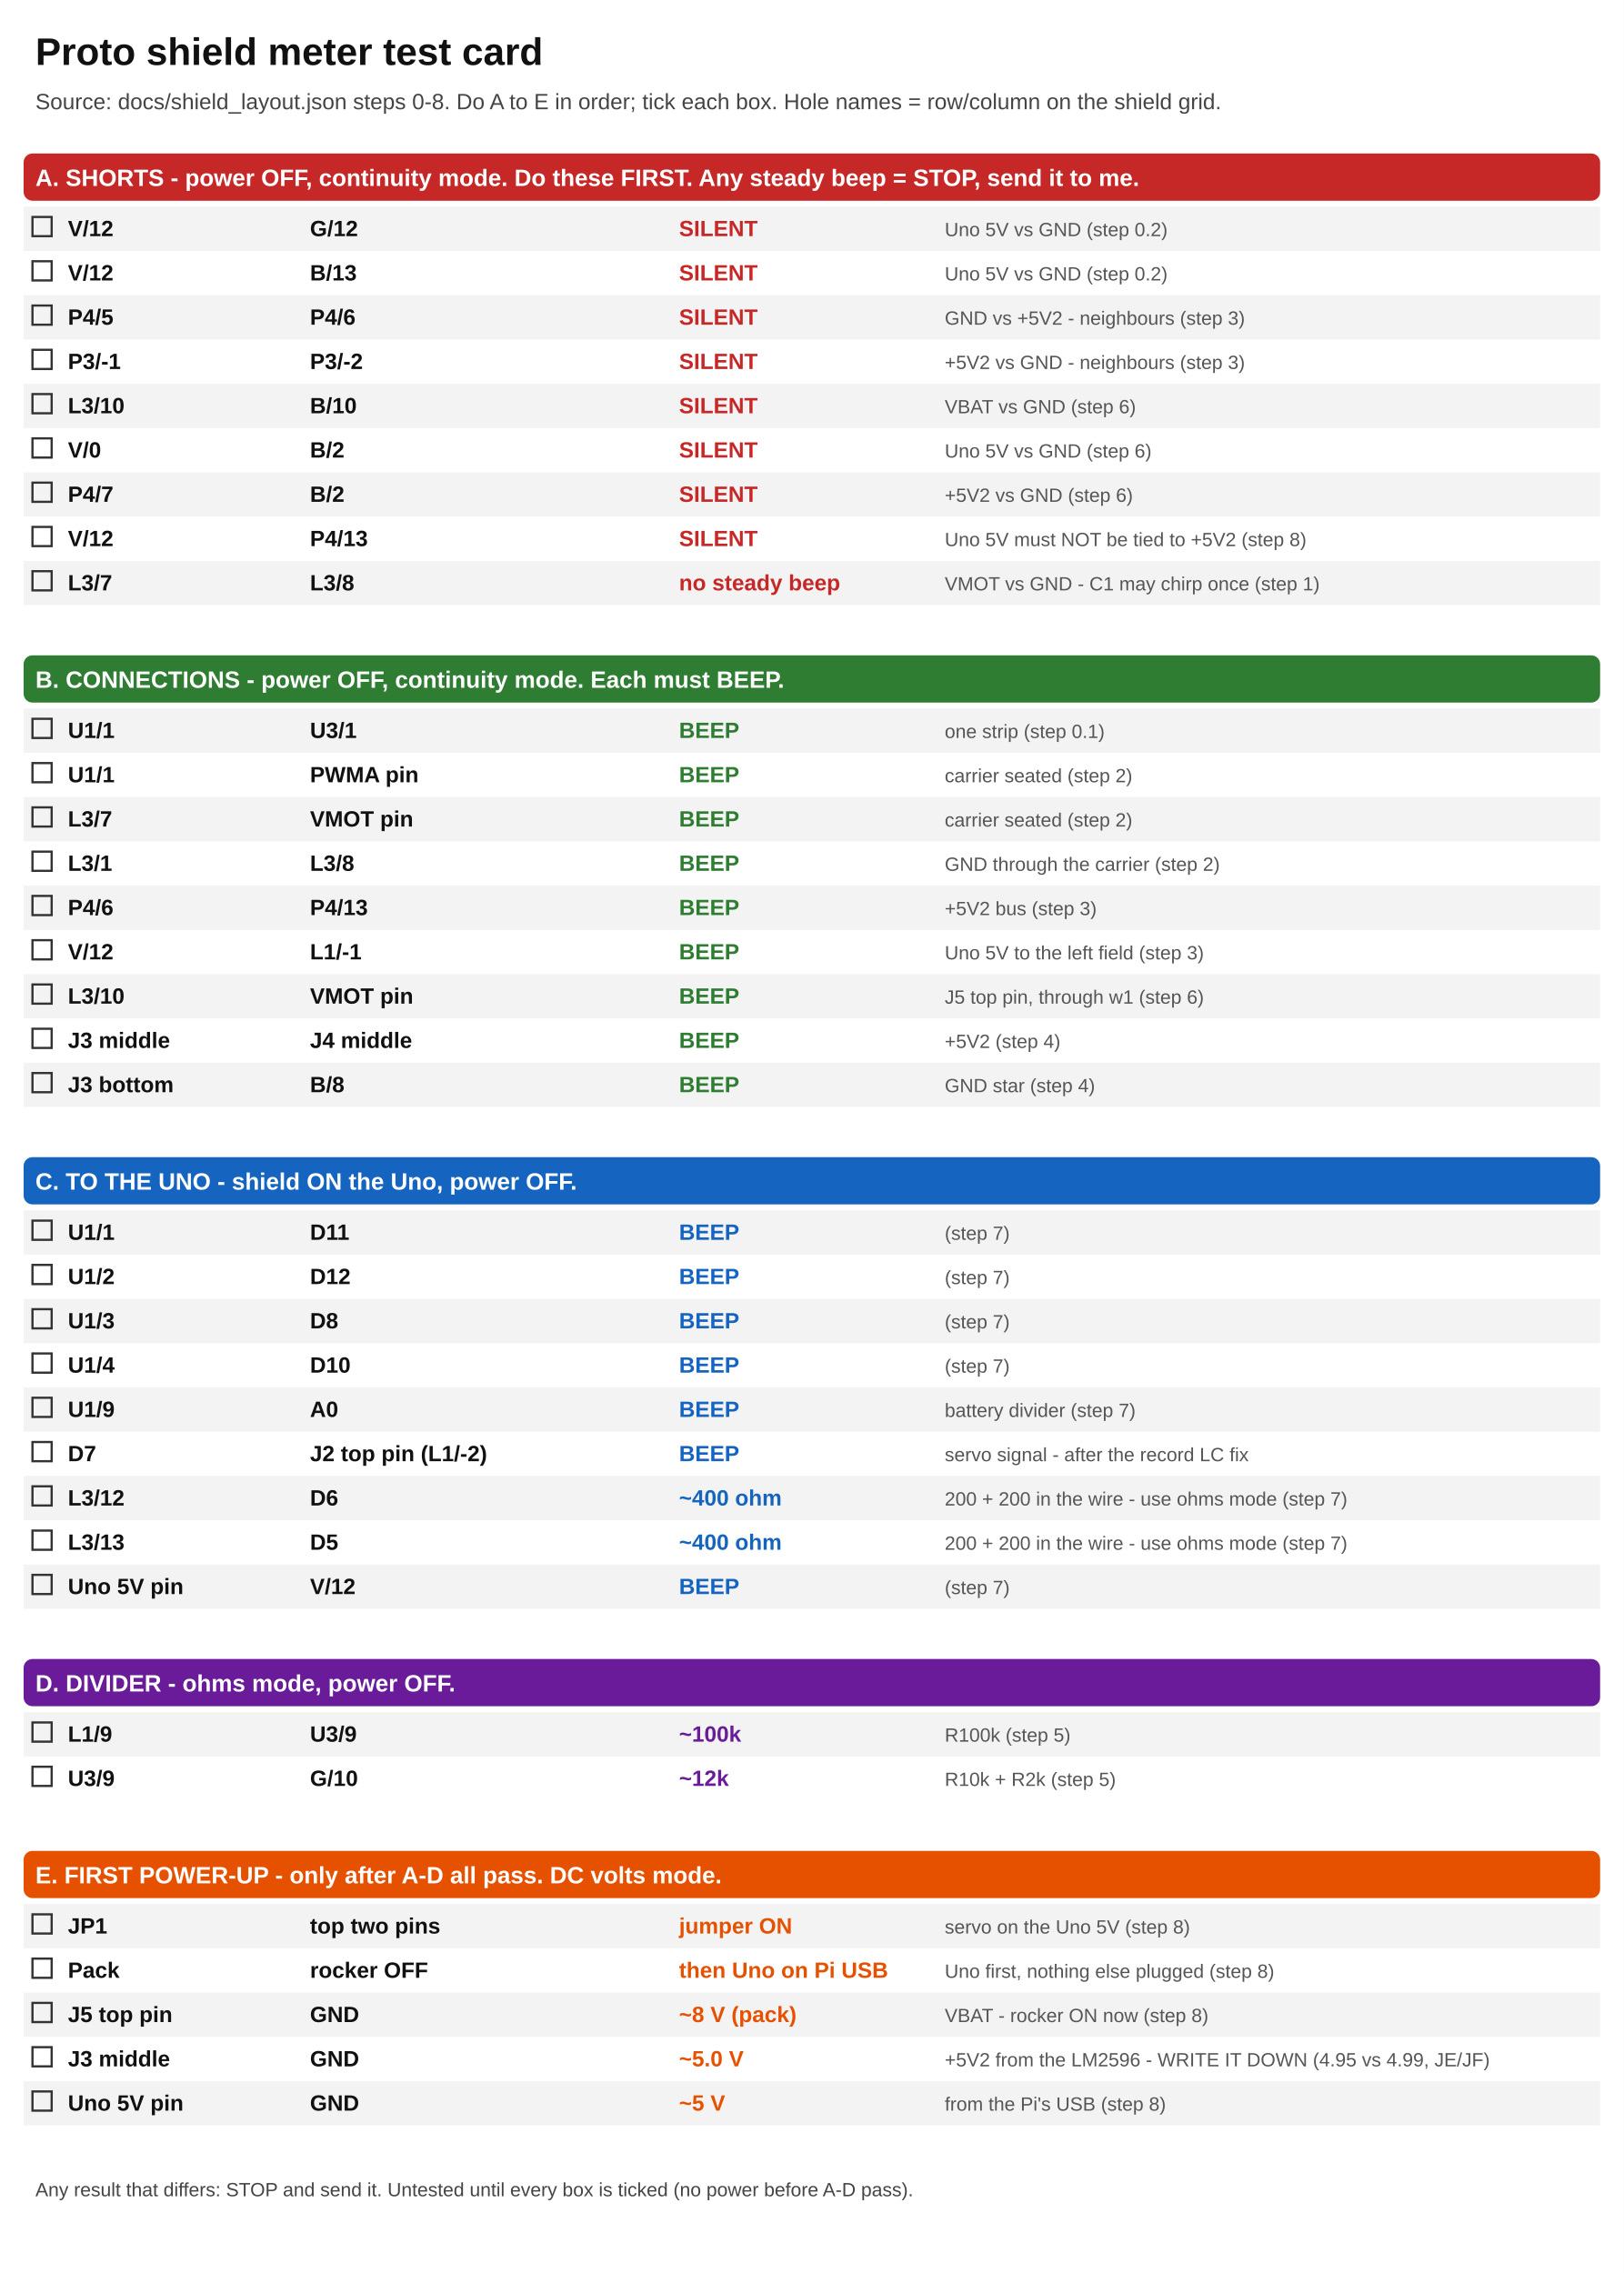
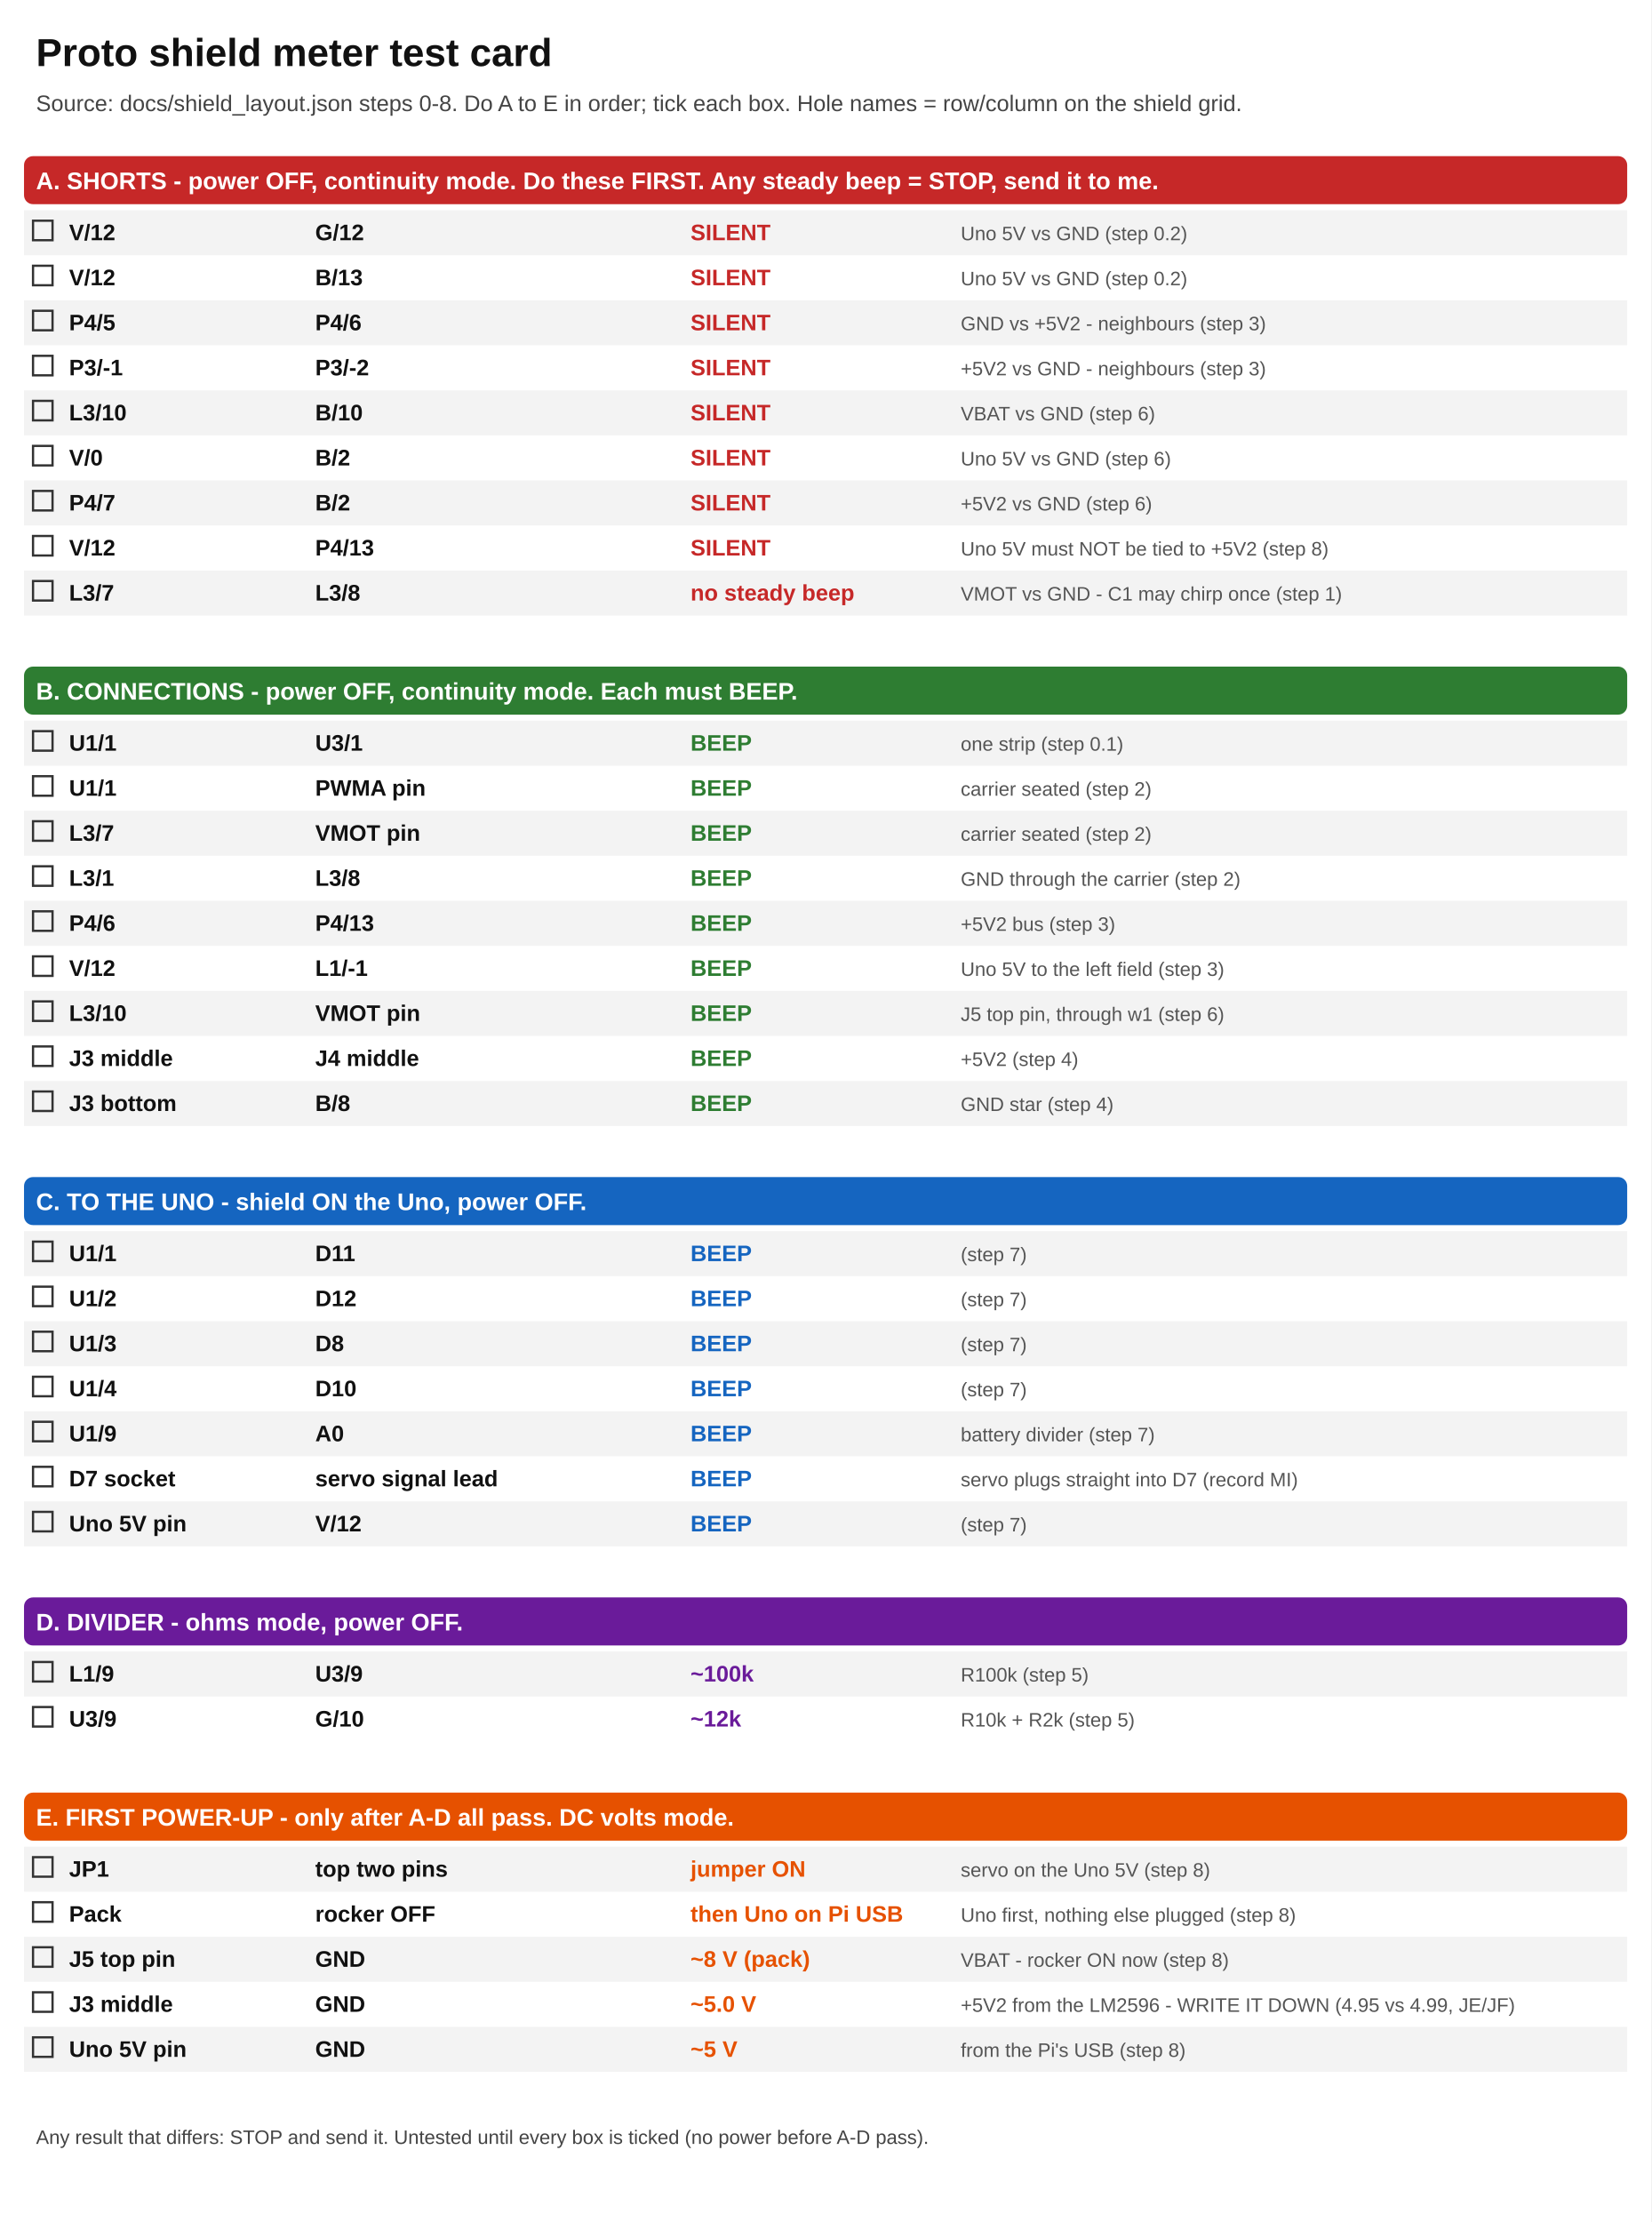
- <svg xmlns="http://www.w3.org/2000/svg" width="1100" height="1540" viewBox="0 0 1100 1540" font-family="Segoe UI, Arial, sans-serif">
-   <rect width="1100" height="1540" fill="#ffffff" />
+ <svg xmlns="http://www.w3.org/2000/svg" width="1100" height="1480" viewBox="0 0 1100 1480" font-family="Segoe UI, Arial, sans-serif">
+   <rect width="1100" height="1480" fill="#ffffff" />
  <text x="24" y="44" font-size="26" font-weight="700" fill="#111">Proto shield meter test card</text>
  <text x="24" y="74" font-size="15" fill="#444">Source: docs/shield_layout.json steps 0-8. Do A to E in order; tick each box. Hole names = row/column on the shield grid.</text>
  <rect x="16" y="104" width="1068" height="32" rx="6" fill="#c62828" />
  <text x="24" y="126" font-size="16" font-weight="700" fill="#fff">A. SHORTS - power OFF, continuity mode. Do these FIRST. Any steady beep = STOP, send it to me.</text>
  <rect x="16" y="140" width="1068" height="30" fill="#f3f3f3" />
  <rect x="22" y="147" width="13" height="13" fill="none" stroke="#333" stroke-width="1.5" />
  <text x="46" y="160" font-size="15" font-weight="600" fill="#111">V/12</text>
  <text x="210" y="160" font-size="15" font-weight="600" fill="#111">G/12</text>
  <text x="460" y="160" font-size="15" font-weight="700" fill="#c62828">SILENT</text>
  <text x="640" y="160" font-size="13" fill="#555">Uno 5V vs GND (step 0.2)</text>
  <rect x="22" y="177" width="13" height="13" fill="none" stroke="#333" stroke-width="1.5" />
  <text x="46" y="190" font-size="15" font-weight="600" fill="#111">V/12</text>
  <text x="210" y="190" font-size="15" font-weight="600" fill="#111">B/13</text>
  <text x="460" y="190" font-size="15" font-weight="700" fill="#c62828">SILENT</text>
  <text x="640" y="190" font-size="13" fill="#555">Uno 5V vs GND (step 0.2)</text>
  <rect x="16" y="200" width="1068" height="30" fill="#f3f3f3" />
  <rect x="22" y="207" width="13" height="13" fill="none" stroke="#333" stroke-width="1.5" />
  <text x="46" y="220" font-size="15" font-weight="600" fill="#111">P4/5</text>
  <text x="210" y="220" font-size="15" font-weight="600" fill="#111">P4/6</text>
  <text x="460" y="220" font-size="15" font-weight="700" fill="#c62828">SILENT</text>
  <text x="640" y="220" font-size="13" fill="#555">GND vs +5V2 - neighbours (step 3)</text>
  <rect x="22" y="237" width="13" height="13" fill="none" stroke="#333" stroke-width="1.5" />
  <text x="46" y="250" font-size="15" font-weight="600" fill="#111">P3/-1</text>
  <text x="210" y="250" font-size="15" font-weight="600" fill="#111">P3/-2</text>
  <text x="460" y="250" font-size="15" font-weight="700" fill="#c62828">SILENT</text>
  <text x="640" y="250" font-size="13" fill="#555">+5V2 vs GND - neighbours (step 3)</text>
  <rect x="16" y="260" width="1068" height="30" fill="#f3f3f3" />
  <rect x="22" y="267" width="13" height="13" fill="none" stroke="#333" stroke-width="1.5" />
  <text x="46" y="280" font-size="15" font-weight="600" fill="#111">L3/10</text>
  <text x="210" y="280" font-size="15" font-weight="600" fill="#111">B/10</text>
  <text x="460" y="280" font-size="15" font-weight="700" fill="#c62828">SILENT</text>
  <text x="640" y="280" font-size="13" fill="#555">VBAT vs GND (step 6)</text>
  <rect x="22" y="297" width="13" height="13" fill="none" stroke="#333" stroke-width="1.5" />
  <text x="46" y="310" font-size="15" font-weight="600" fill="#111">V/0</text>
  <text x="210" y="310" font-size="15" font-weight="600" fill="#111">B/2</text>
  <text x="460" y="310" font-size="15" font-weight="700" fill="#c62828">SILENT</text>
  <text x="640" y="310" font-size="13" fill="#555">Uno 5V vs GND (step 6)</text>
  <rect x="16" y="320" width="1068" height="30" fill="#f3f3f3" />
  <rect x="22" y="327" width="13" height="13" fill="none" stroke="#333" stroke-width="1.5" />
  <text x="46" y="340" font-size="15" font-weight="600" fill="#111">P4/7</text>
  <text x="210" y="340" font-size="15" font-weight="600" fill="#111">B/2</text>
  <text x="460" y="340" font-size="15" font-weight="700" fill="#c62828">SILENT</text>
  <text x="640" y="340" font-size="13" fill="#555">+5V2 vs GND (step 6)</text>
  <rect x="22" y="357" width="13" height="13" fill="none" stroke="#333" stroke-width="1.5" />
  <text x="46" y="370" font-size="15" font-weight="600" fill="#111">V/12</text>
  <text x="210" y="370" font-size="15" font-weight="600" fill="#111">P4/13</text>
  <text x="460" y="370" font-size="15" font-weight="700" fill="#c62828">SILENT</text>
  <text x="640" y="370" font-size="13" fill="#555">Uno 5V must NOT be tied to +5V2 (step 8)</text>
  <rect x="16" y="380" width="1068" height="30" fill="#f3f3f3" />
  <rect x="22" y="387" width="13" height="13" fill="none" stroke="#333" stroke-width="1.5" />
  <text x="46" y="400" font-size="15" font-weight="600" fill="#111">L3/7</text>
  <text x="210" y="400" font-size="15" font-weight="600" fill="#111">L3/8</text>
  <text x="460" y="400" font-size="15" font-weight="700" fill="#c62828">no steady beep</text>
  <text x="640" y="400" font-size="13" fill="#555">VMOT vs GND - C1 may chirp once (step 1)</text>
  <rect x="16" y="444" width="1068" height="32" rx="6" fill="#2e7d32" />
  <text x="24" y="466" font-size="16" font-weight="700" fill="#fff">B. CONNECTIONS - power OFF, continuity mode. Each must BEEP.</text>
  <rect x="16" y="480" width="1068" height="30" fill="#f3f3f3" />
  <rect x="22" y="487" width="13" height="13" fill="none" stroke="#333" stroke-width="1.5" />
  <text x="46" y="500" font-size="15" font-weight="600" fill="#111">U1/1</text>
  <text x="210" y="500" font-size="15" font-weight="600" fill="#111">U3/1</text>
  <text x="460" y="500" font-size="15" font-weight="700" fill="#2e7d32">BEEP</text>
  <text x="640" y="500" font-size="13" fill="#555">one strip (step 0.1)</text>
  <rect x="22" y="517" width="13" height="13" fill="none" stroke="#333" stroke-width="1.5" />
  <text x="46" y="530" font-size="15" font-weight="600" fill="#111">U1/1</text>
  <text x="210" y="530" font-size="15" font-weight="600" fill="#111">PWMA pin</text>
  <text x="460" y="530" font-size="15" font-weight="700" fill="#2e7d32">BEEP</text>
  <text x="640" y="530" font-size="13" fill="#555">carrier seated (step 2)</text>
  <rect x="16" y="540" width="1068" height="30" fill="#f3f3f3" />
  <rect x="22" y="547" width="13" height="13" fill="none" stroke="#333" stroke-width="1.5" />
  <text x="46" y="560" font-size="15" font-weight="600" fill="#111">L3/7</text>
  <text x="210" y="560" font-size="15" font-weight="600" fill="#111">VMOT pin</text>
  <text x="460" y="560" font-size="15" font-weight="700" fill="#2e7d32">BEEP</text>
  <text x="640" y="560" font-size="13" fill="#555">carrier seated (step 2)</text>
  <rect x="22" y="577" width="13" height="13" fill="none" stroke="#333" stroke-width="1.5" />
  <text x="46" y="590" font-size="15" font-weight="600" fill="#111">L3/1</text>
  <text x="210" y="590" font-size="15" font-weight="600" fill="#111">L3/8</text>
  <text x="460" y="590" font-size="15" font-weight="700" fill="#2e7d32">BEEP</text>
  <text x="640" y="590" font-size="13" fill="#555">GND through the carrier (step 2)</text>
  <rect x="16" y="600" width="1068" height="30" fill="#f3f3f3" />
  <rect x="22" y="607" width="13" height="13" fill="none" stroke="#333" stroke-width="1.5" />
  <text x="46" y="620" font-size="15" font-weight="600" fill="#111">P4/6</text>
  <text x="210" y="620" font-size="15" font-weight="600" fill="#111">P4/13</text>
  <text x="460" y="620" font-size="15" font-weight="700" fill="#2e7d32">BEEP</text>
  <text x="640" y="620" font-size="13" fill="#555">+5V2 bus (step 3)</text>
  <rect x="22" y="637" width="13" height="13" fill="none" stroke="#333" stroke-width="1.5" />
  <text x="46" y="650" font-size="15" font-weight="600" fill="#111">V/12</text>
  <text x="210" y="650" font-size="15" font-weight="600" fill="#111">L1/-1</text>
  <text x="460" y="650" font-size="15" font-weight="700" fill="#2e7d32">BEEP</text>
  <text x="640" y="650" font-size="13" fill="#555">Uno 5V to the left field (step 3)</text>
  <rect x="16" y="660" width="1068" height="30" fill="#f3f3f3" />
  <rect x="22" y="667" width="13" height="13" fill="none" stroke="#333" stroke-width="1.5" />
  <text x="46" y="680" font-size="15" font-weight="600" fill="#111">L3/10</text>
  <text x="210" y="680" font-size="15" font-weight="600" fill="#111">VMOT pin</text>
  <text x="460" y="680" font-size="15" font-weight="700" fill="#2e7d32">BEEP</text>
  <text x="640" y="680" font-size="13" fill="#555">J5 top pin, through w1 (step 6)</text>
  <rect x="22" y="697" width="13" height="13" fill="none" stroke="#333" stroke-width="1.5" />
  <text x="46" y="710" font-size="15" font-weight="600" fill="#111">J3 middle</text>
  <text x="210" y="710" font-size="15" font-weight="600" fill="#111">J4 middle</text>
  <text x="460" y="710" font-size="15" font-weight="700" fill="#2e7d32">BEEP</text>
  <text x="640" y="710" font-size="13" fill="#555">+5V2 (step 4)</text>
  <rect x="16" y="720" width="1068" height="30" fill="#f3f3f3" />
  <rect x="22" y="727" width="13" height="13" fill="none" stroke="#333" stroke-width="1.5" />
  <text x="46" y="740" font-size="15" font-weight="600" fill="#111">J3 bottom</text>
  <text x="210" y="740" font-size="15" font-weight="600" fill="#111">B/8</text>
  <text x="460" y="740" font-size="15" font-weight="700" fill="#2e7d32">BEEP</text>
  <text x="640" y="740" font-size="13" fill="#555">GND star (step 4)</text>
  <rect x="16" y="784" width="1068" height="32" rx="6" fill="#1565c0" />
  <text x="24" y="806" font-size="16" font-weight="700" fill="#fff">C. TO THE UNO - shield ON the Uno, power OFF.</text>
  <rect x="16" y="820" width="1068" height="30" fill="#f3f3f3" />
  <rect x="22" y="827" width="13" height="13" fill="none" stroke="#333" stroke-width="1.5" />
  <text x="46" y="840" font-size="15" font-weight="600" fill="#111">U1/1</text>
  <text x="210" y="840" font-size="15" font-weight="600" fill="#111">D11</text>
  <text x="460" y="840" font-size="15" font-weight="700" fill="#1565c0">BEEP</text>
  <text x="640" y="840" font-size="13" fill="#555">(step 7)</text>
  <rect x="22" y="857" width="13" height="13" fill="none" stroke="#333" stroke-width="1.5" />
  <text x="46" y="870" font-size="15" font-weight="600" fill="#111">U1/2</text>
  <text x="210" y="870" font-size="15" font-weight="600" fill="#111">D12</text>
  <text x="460" y="870" font-size="15" font-weight="700" fill="#1565c0">BEEP</text>
  <text x="640" y="870" font-size="13" fill="#555">(step 7)</text>
  <rect x="16" y="880" width="1068" height="30" fill="#f3f3f3" />
  <rect x="22" y="887" width="13" height="13" fill="none" stroke="#333" stroke-width="1.5" />
  <text x="46" y="900" font-size="15" font-weight="600" fill="#111">U1/3</text>
  <text x="210" y="900" font-size="15" font-weight="600" fill="#111">D8</text>
  <text x="460" y="900" font-size="15" font-weight="700" fill="#1565c0">BEEP</text>
  <text x="640" y="900" font-size="13" fill="#555">(step 7)</text>
  <rect x="22" y="917" width="13" height="13" fill="none" stroke="#333" stroke-width="1.5" />
  <text x="46" y="930" font-size="15" font-weight="600" fill="#111">U1/4</text>
  <text x="210" y="930" font-size="15" font-weight="600" fill="#111">D10</text>
  <text x="460" y="930" font-size="15" font-weight="700" fill="#1565c0">BEEP</text>
  <text x="640" y="930" font-size="13" fill="#555">(step 7)</text>
  <rect x="16" y="940" width="1068" height="30" fill="#f3f3f3" />
  <rect x="22" y="947" width="13" height="13" fill="none" stroke="#333" stroke-width="1.5" />
  <text x="46" y="960" font-size="15" font-weight="600" fill="#111">U1/9</text>
  <text x="210" y="960" font-size="15" font-weight="600" fill="#111">A0</text>
  <text x="460" y="960" font-size="15" font-weight="700" fill="#1565c0">BEEP</text>
  <text x="640" y="960" font-size="13" fill="#555">battery divider (step 7)</text>
  <rect x="22" y="977" width="13" height="13" fill="none" stroke="#333" stroke-width="1.5" />
-   <text x="46" y="990" font-size="15" font-weight="600" fill="#111">D7</text>
-   <text x="210" y="990" font-size="15" font-weight="600" fill="#111">J2 top pin (L1/-2)</text>
+   <text x="46" y="990" font-size="15" font-weight="600" fill="#111">D7 socket</text>
+   <text x="210" y="990" font-size="15" font-weight="600" fill="#111">servo signal lead</text>
  <text x="460" y="990" font-size="15" font-weight="700" fill="#1565c0">BEEP</text>
-   <text x="640" y="990" font-size="13" fill="#555">servo signal - after the record LC fix</text>
+   <text x="640" y="990" font-size="13" fill="#555">servo plugs straight into D7 (record MI)</text>
  <rect x="16" y="1000" width="1068" height="30" fill="#f3f3f3" />
  <rect x="22" y="1007" width="13" height="13" fill="none" stroke="#333" stroke-width="1.5" />
-   <text x="46" y="1020" font-size="15" font-weight="600" fill="#111">L3/12</text>
-   <text x="210" y="1020" font-size="15" font-weight="600" fill="#111">D6</text>
-   <text x="460" y="1020" font-size="15" font-weight="700" fill="#1565c0">~400 ohm</text>
-   <text x="640" y="1020" font-size="13" fill="#555">200 + 200 in the wire - use ohms mode (step 7)</text>
-   <rect x="22" y="1037" width="13" height="13" fill="none" stroke="#333" stroke-width="1.5" />
-   <text x="46" y="1050" font-size="15" font-weight="600" fill="#111">L3/13</text>
-   <text x="210" y="1050" font-size="15" font-weight="600" fill="#111">D5</text>
-   <text x="460" y="1050" font-size="15" font-weight="700" fill="#1565c0">~400 ohm</text>
-   <text x="640" y="1050" font-size="13" fill="#555">200 + 200 in the wire - use ohms mode (step 7)</text>
-   <rect x="16" y="1060" width="1068" height="30" fill="#f3f3f3" />
-   <rect x="22" y="1067" width="13" height="13" fill="none" stroke="#333" stroke-width="1.5" />
-   <text x="46" y="1080" font-size="15" font-weight="600" fill="#111">Uno 5V pin</text>
-   <text x="210" y="1080" font-size="15" font-weight="600" fill="#111">V/12</text>
-   <text x="460" y="1080" font-size="15" font-weight="700" fill="#1565c0">BEEP</text>
-   <text x="640" y="1080" font-size="13" fill="#555">(step 7)</text>
-   <rect x="16" y="1124" width="1068" height="32" rx="6" fill="#6a1b9a" />
-   <text x="24" y="1146" font-size="16" font-weight="700" fill="#fff">D. DIVIDER - ohms mode, power OFF.</text>
-   <rect x="16" y="1160" width="1068" height="30" fill="#f3f3f3" />
-   <rect x="22" y="1167" width="13" height="13" fill="none" stroke="#333" stroke-width="1.5" />
-   <text x="46" y="1180" font-size="15" font-weight="600" fill="#111">L1/9</text>
-   <text x="210" y="1180" font-size="15" font-weight="600" fill="#111">U3/9</text>
-   <text x="460" y="1180" font-size="15" font-weight="700" fill="#6a1b9a">~100k</text>
-   <text x="640" y="1180" font-size="13" fill="#555">R100k (step 5)</text>
-   <rect x="22" y="1197" width="13" height="13" fill="none" stroke="#333" stroke-width="1.5" />
-   <text x="46" y="1210" font-size="15" font-weight="600" fill="#111">U3/9</text>
-   <text x="210" y="1210" font-size="15" font-weight="600" fill="#111">G/10</text>
-   <text x="460" y="1210" font-size="15" font-weight="700" fill="#6a1b9a">~12k</text>
-   <text x="640" y="1210" font-size="13" fill="#555">R10k + R2k (step 5)</text>
-   <rect x="16" y="1254" width="1068" height="32" rx="6" fill="#e65100" />
-   <text x="24" y="1276" font-size="16" font-weight="700" fill="#fff">E. FIRST POWER-UP - only after A-D all pass. DC volts mode.</text>
+   <text x="46" y="1020" font-size="15" font-weight="600" fill="#111">Uno 5V pin</text>
+   <text x="210" y="1020" font-size="15" font-weight="600" fill="#111">V/12</text>
+   <text x="460" y="1020" font-size="15" font-weight="700" fill="#1565c0">BEEP</text>
+   <text x="640" y="1020" font-size="13" fill="#555">(step 7)</text>
+   <rect x="16" y="1064" width="1068" height="32" rx="6" fill="#6a1b9a" />
+   <text x="24" y="1086" font-size="16" font-weight="700" fill="#fff">D. DIVIDER - ohms mode, power OFF.</text>
+   <rect x="16" y="1100" width="1068" height="30" fill="#f3f3f3" />
+   <rect x="22" y="1107" width="13" height="13" fill="none" stroke="#333" stroke-width="1.5" />
+   <text x="46" y="1120" font-size="15" font-weight="600" fill="#111">L1/9</text>
+   <text x="210" y="1120" font-size="15" font-weight="600" fill="#111">U3/9</text>
+   <text x="460" y="1120" font-size="15" font-weight="700" fill="#6a1b9a">~100k</text>
+   <text x="640" y="1120" font-size="13" fill="#555">R100k (step 5)</text>
+   <rect x="22" y="1137" width="13" height="13" fill="none" stroke="#333" stroke-width="1.5" />
+   <text x="46" y="1150" font-size="15" font-weight="600" fill="#111">U3/9</text>
+   <text x="210" y="1150" font-size="15" font-weight="600" fill="#111">G/10</text>
+   <text x="460" y="1150" font-size="15" font-weight="700" fill="#6a1b9a">~12k</text>
+   <text x="640" y="1150" font-size="13" fill="#555">R10k + R2k (step 5)</text>
+   <rect x="16" y="1194" width="1068" height="32" rx="6" fill="#e65100" />
+   <text x="24" y="1216" font-size="16" font-weight="700" fill="#fff">E. FIRST POWER-UP - only after A-D all pass. DC volts mode.</text>
+   <rect x="16" y="1230" width="1068" height="30" fill="#f3f3f3" />
+   <rect x="22" y="1237" width="13" height="13" fill="none" stroke="#333" stroke-width="1.5" />
+   <text x="46" y="1250" font-size="15" font-weight="600" fill="#111">JP1</text>
+   <text x="210" y="1250" font-size="15" font-weight="600" fill="#111">top two pins</text>
+   <text x="460" y="1250" font-size="15" font-weight="700" fill="#e65100">jumper ON</text>
+   <text x="640" y="1250" font-size="13" fill="#555">servo on the Uno 5V (step 8)</text>
+   <rect x="22" y="1267" width="13" height="13" fill="none" stroke="#333" stroke-width="1.5" />
+   <text x="46" y="1280" font-size="15" font-weight="600" fill="#111">Pack</text>
+   <text x="210" y="1280" font-size="15" font-weight="600" fill="#111">rocker OFF</text>
+   <text x="460" y="1280" font-size="15" font-weight="700" fill="#e65100">then Uno on Pi USB</text>
+   <text x="640" y="1280" font-size="13" fill="#555">Uno first, nothing else plugged (step 8)</text>
  <rect x="16" y="1290" width="1068" height="30" fill="#f3f3f3" />
  <rect x="22" y="1297" width="13" height="13" fill="none" stroke="#333" stroke-width="1.5" />
-   <text x="46" y="1310" font-size="15" font-weight="600" fill="#111">JP1</text>
-   <text x="210" y="1310" font-size="15" font-weight="600" fill="#111">top two pins</text>
-   <text x="460" y="1310" font-size="15" font-weight="700" fill="#e65100">jumper ON</text>
-   <text x="640" y="1310" font-size="13" fill="#555">servo on the Uno 5V (step 8)</text>
+   <text x="46" y="1310" font-size="15" font-weight="600" fill="#111">J5 top pin</text>
+   <text x="210" y="1310" font-size="15" font-weight="600" fill="#111">GND</text>
+   <text x="460" y="1310" font-size="15" font-weight="700" fill="#e65100">~8 V (pack)</text>
+   <text x="640" y="1310" font-size="13" fill="#555">VBAT - rocker ON now (step 8)</text>
  <rect x="22" y="1327" width="13" height="13" fill="none" stroke="#333" stroke-width="1.5" />
-   <text x="46" y="1340" font-size="15" font-weight="600" fill="#111">Pack</text>
-   <text x="210" y="1340" font-size="15" font-weight="600" fill="#111">rocker OFF</text>
-   <text x="460" y="1340" font-size="15" font-weight="700" fill="#e65100">then Uno on Pi USB</text>
-   <text x="640" y="1340" font-size="13" fill="#555">Uno first, nothing else plugged (step 8)</text>
+   <text x="46" y="1340" font-size="15" font-weight="600" fill="#111">J3 middle</text>
+   <text x="210" y="1340" font-size="15" font-weight="600" fill="#111">GND</text>
+   <text x="460" y="1340" font-size="15" font-weight="700" fill="#e65100">~5.0 V</text>
+   <text x="640" y="1340" font-size="13" fill="#555">+5V2 from the LM2596 - WRITE IT DOWN (4.95 vs 4.99, JE/JF)</text>
  <rect x="16" y="1350" width="1068" height="30" fill="#f3f3f3" />
  <rect x="22" y="1357" width="13" height="13" fill="none" stroke="#333" stroke-width="1.5" />
-   <text x="46" y="1370" font-size="15" font-weight="600" fill="#111">J5 top pin</text>
+   <text x="46" y="1370" font-size="15" font-weight="600" fill="#111">Uno 5V pin</text>
  <text x="210" y="1370" font-size="15" font-weight="600" fill="#111">GND</text>
-   <text x="460" y="1370" font-size="15" font-weight="700" fill="#e65100">~8 V (pack)</text>
-   <text x="640" y="1370" font-size="13" fill="#555">VBAT - rocker ON now (step 8)</text>
-   <rect x="22" y="1387" width="13" height="13" fill="none" stroke="#333" stroke-width="1.5" />
-   <text x="46" y="1400" font-size="15" font-weight="600" fill="#111">J3 middle</text>
-   <text x="210" y="1400" font-size="15" font-weight="600" fill="#111">GND</text>
-   <text x="460" y="1400" font-size="15" font-weight="700" fill="#e65100">~5.0 V</text>
-   <text x="640" y="1400" font-size="13" fill="#555">+5V2 from the LM2596 - WRITE IT DOWN (4.95 vs 4.99, JE/JF)</text>
-   <rect x="16" y="1410" width="1068" height="30" fill="#f3f3f3" />
-   <rect x="22" y="1417" width="13" height="13" fill="none" stroke="#333" stroke-width="1.5" />
-   <text x="46" y="1430" font-size="15" font-weight="600" fill="#111">Uno 5V pin</text>
-   <text x="210" y="1430" font-size="15" font-weight="600" fill="#111">GND</text>
-   <text x="460" y="1430" font-size="15" font-weight="700" fill="#e65100">~5 V</text>
-   <text x="640" y="1430" font-size="13" fill="#555">from the Pi's USB (step 8)</text>
-   <text x="24" y="1488" font-size="13" fill="#444">Any result that differs: STOP and send it. Untested until every box is ticked (no power before A-D pass).</text>
+   <text x="460" y="1370" font-size="15" font-weight="700" fill="#e65100">~5 V</text>
+   <text x="640" y="1370" font-size="13" fill="#555">from the Pi's USB (step 8)</text>
+   <text x="24" y="1428" font-size="13" fill="#444">Any result that differs: STOP and send it. Untested until every box is ticked (no power before A-D pass).</text>
</svg>
